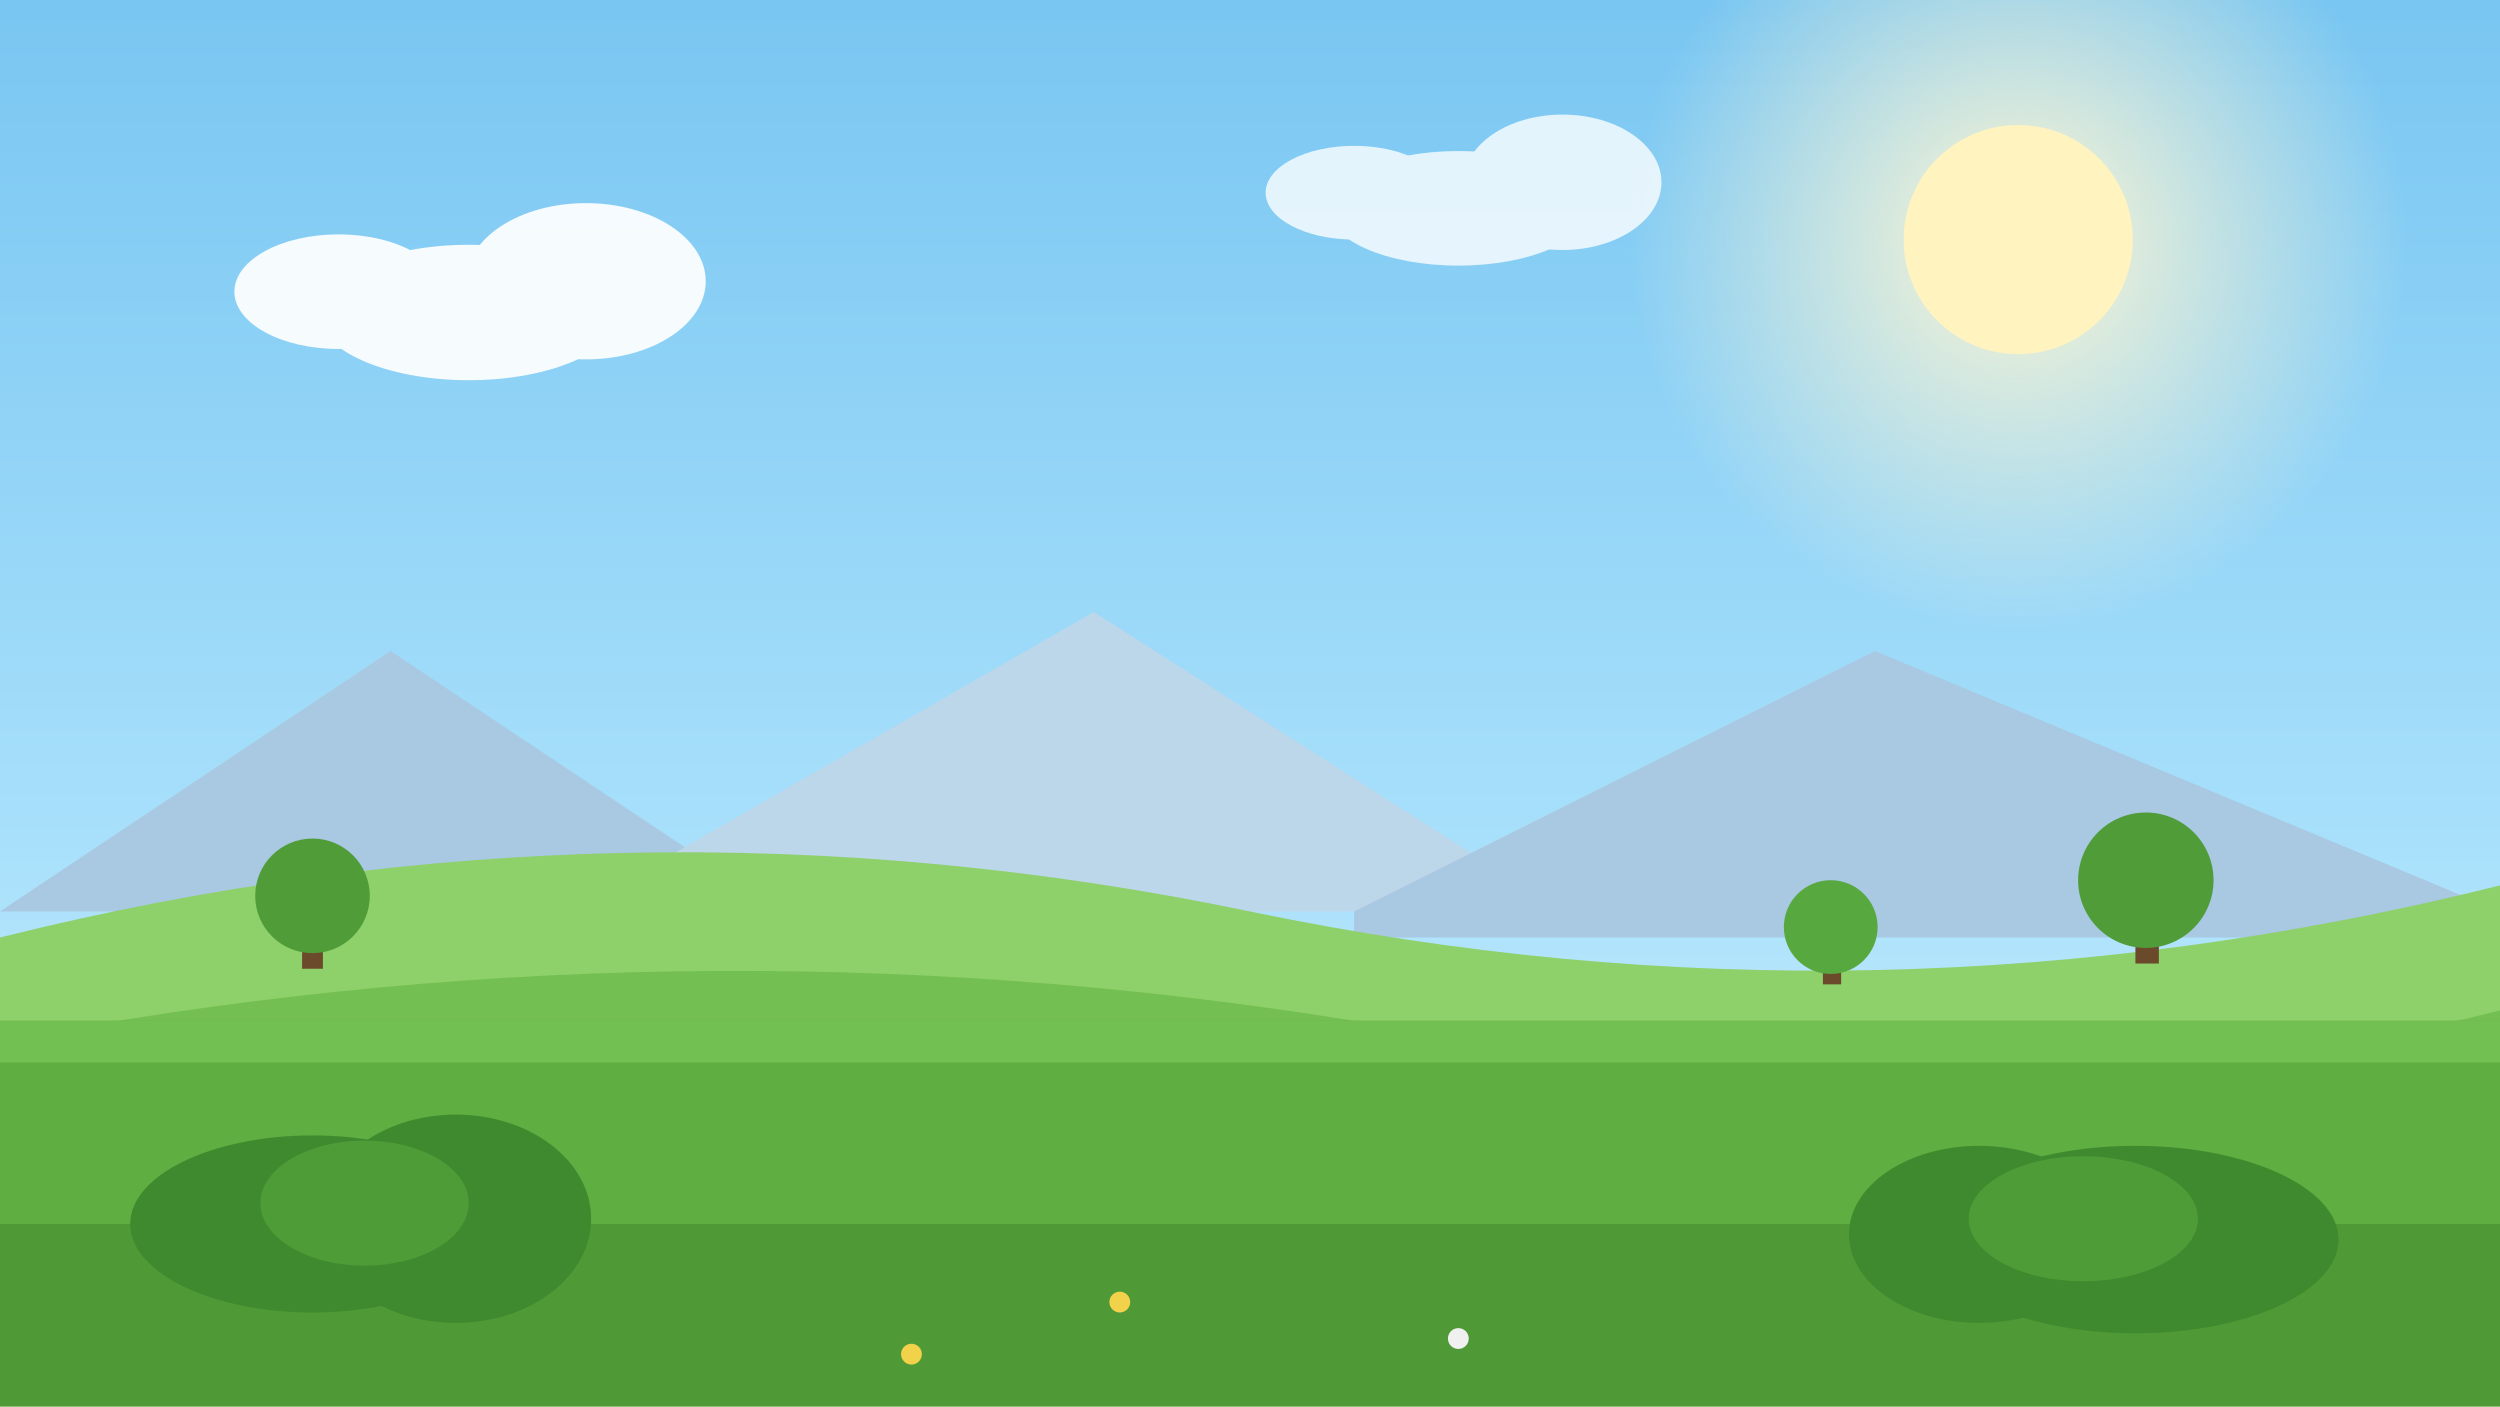
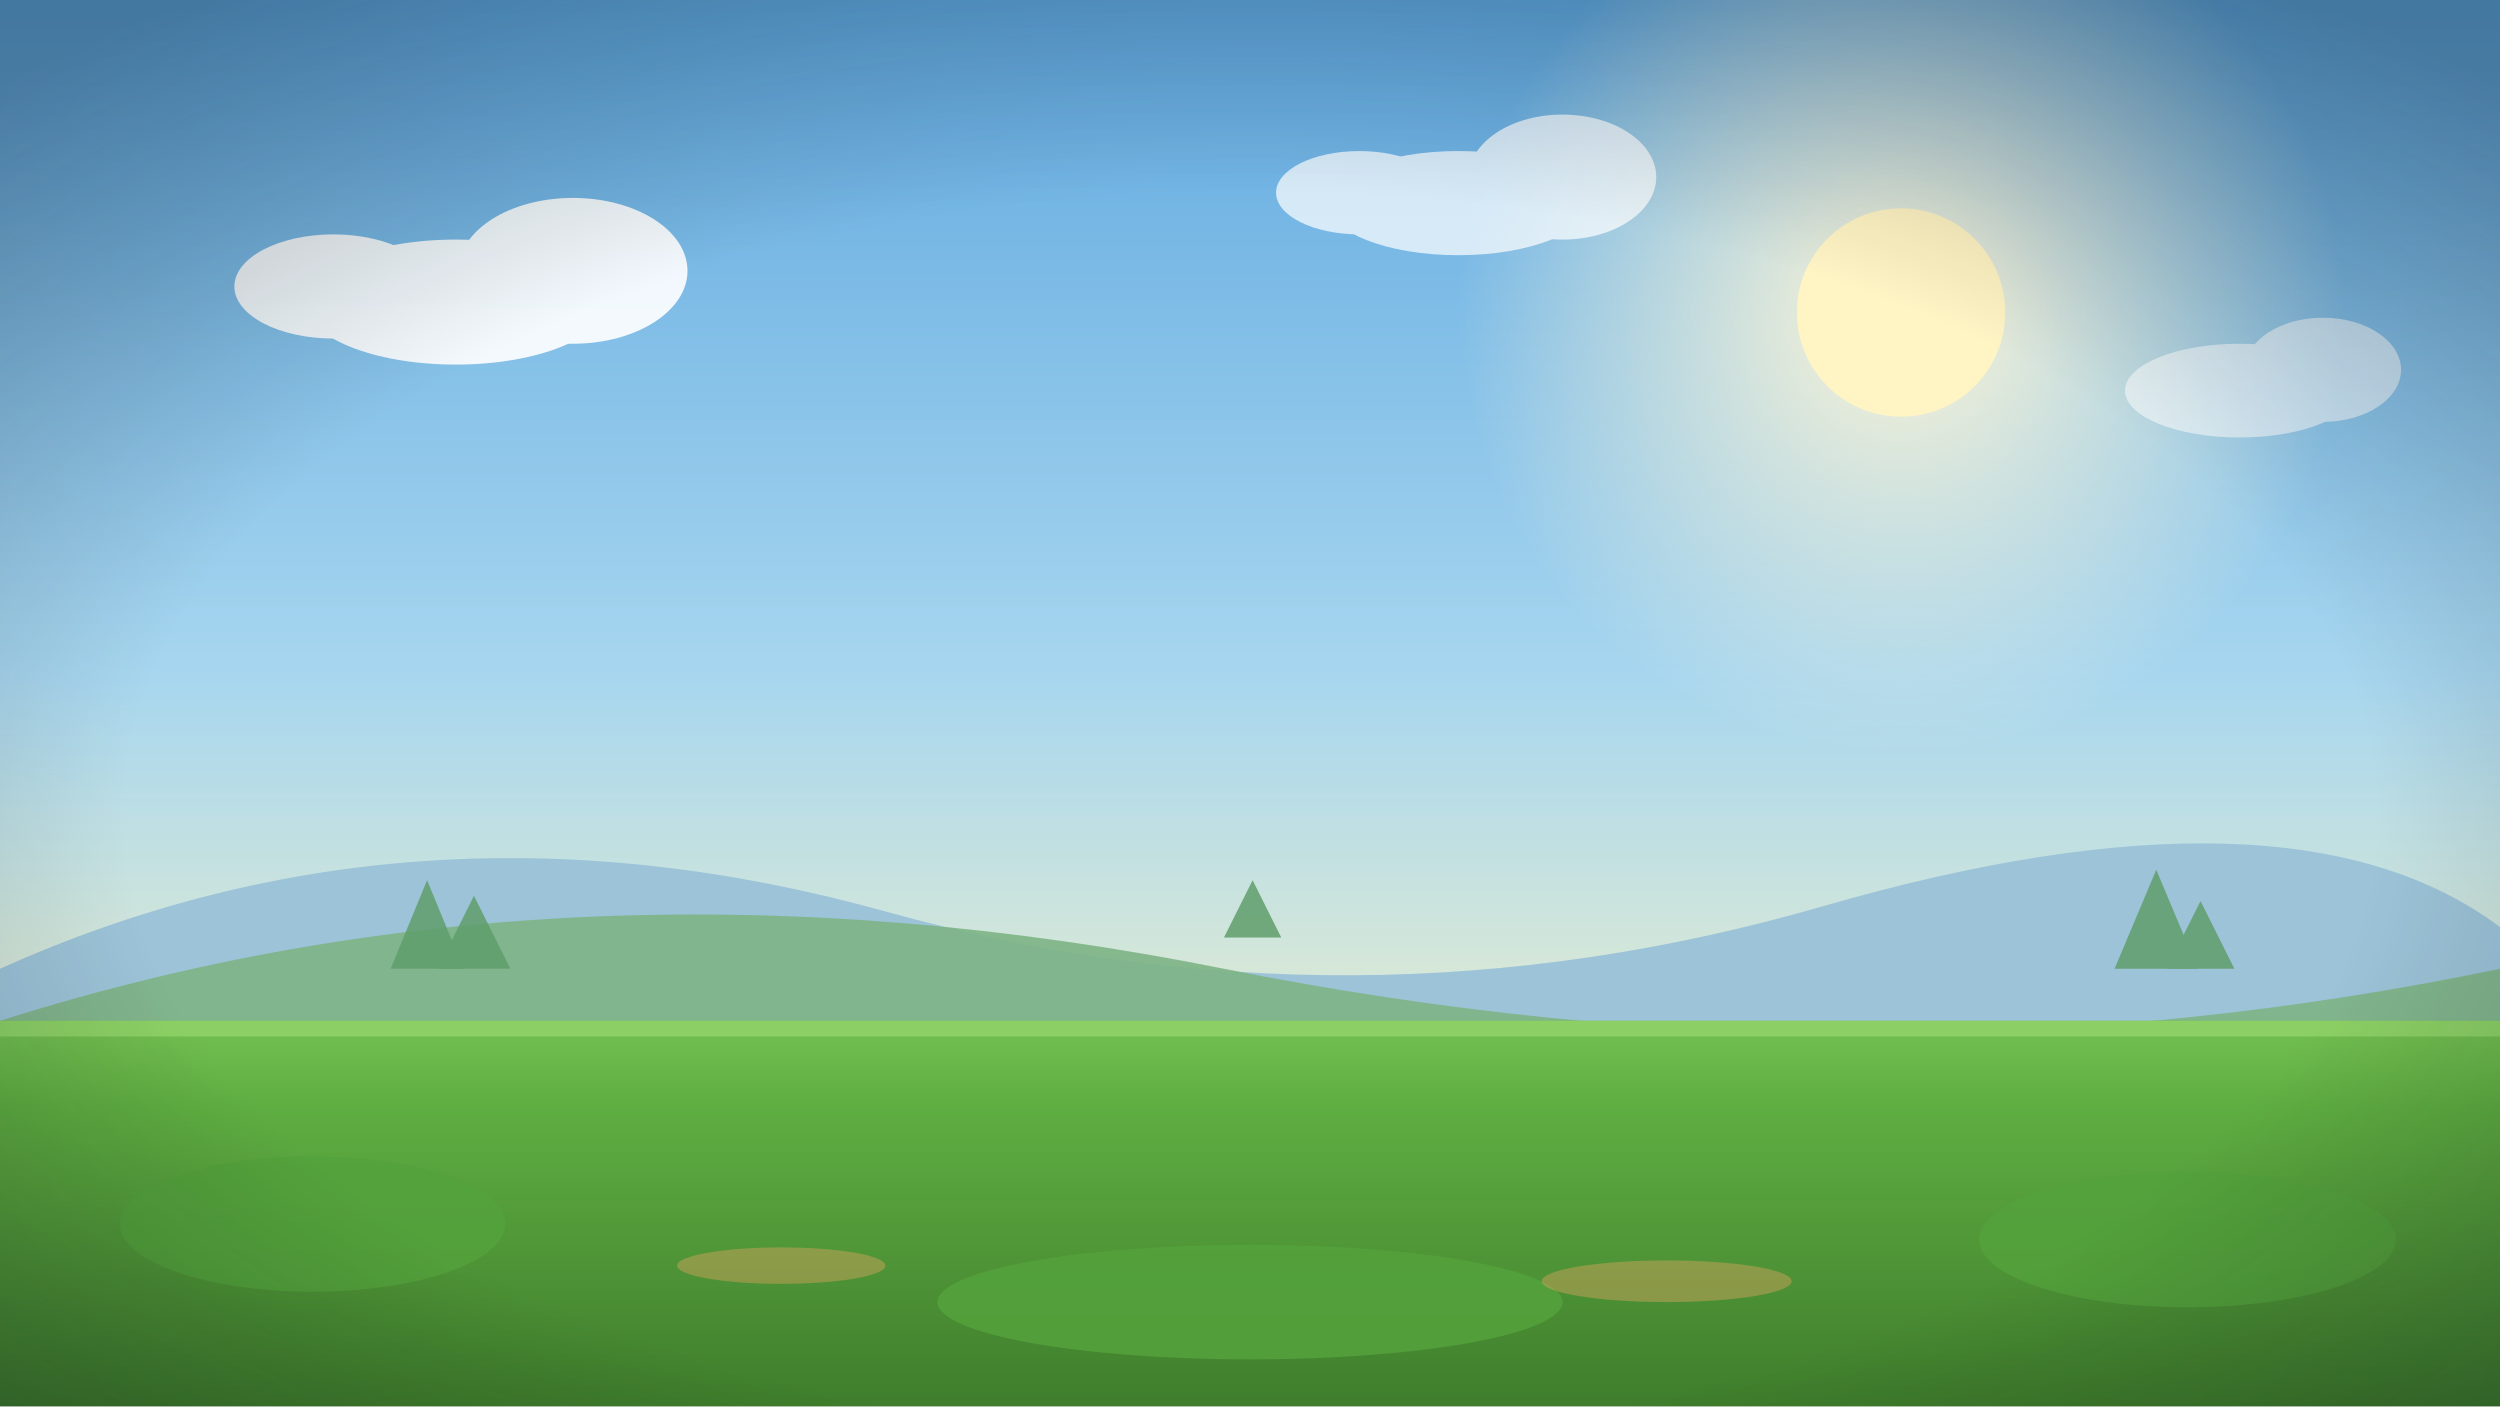
<svg xmlns="http://www.w3.org/2000/svg" viewBox="0 0 960 540" width="960" height="540" preserveAspectRatio="xMidYMid slice">
  <defs>
    <linearGradient id="sky" x1="0" y1="0" x2="0" y2="1">
-       <stop offset="0%" stop-color="#79c6f2" />
-       <stop offset="60%" stop-color="#a8e0fb" />
-       <stop offset="100%" stop-color="#d7f2ff" />
+       <stop offset="0%" stop-color="#5fa8e0" />
+       <stop offset="48%" stop-color="#a7d6ef" />
+       <stop offset="78%" stop-color="#e8eecf" />
+       <stop offset="100%" stop-color="#ffe3ad" />
    </linearGradient>
    <radialGradient id="sun" cx="50%" cy="50%" r="50%">
-       <stop offset="0%" stop-color="#fff6d2" />
-       <stop offset="100%" stop-color="#fff6d2" stop-opacity="0" />
+       <stop offset="0%" stop-color="#fff6d6" />
+       <stop offset="100%" stop-color="#fff6d6" stop-opacity="0" />
+     </radialGradient>
+     <linearGradient id="ground" x1="0" y1="0" x2="0" y2="1">
+       <stop offset="0%" stop-color="#74c052" />
+       <stop offset="22%" stop-color="#5fae42" />
+       <stop offset="100%" stop-color="#3f7d2c" />
+     </linearGradient>
+     <radialGradient id="vignette" cx="50%" cy="58%" r="72%">
+       <stop offset="62%" stop-color="#000" stop-opacity="0" />
+       <stop offset="100%" stop-color="#0c1a26" stop-opacity="0.34" />
    </radialGradient>
  </defs>
  <rect width="960" height="540" fill="url(#sky)" />
-   <circle cx="775" cy="92" r="150" fill="url(#sun)" />
-   <circle cx="775" cy="92" r="44" fill="#fff3bf" />
-   <g fill="#ffffff" opacity="0.92">
-     <g>
-       <ellipse cx="180" cy="120" rx="58" ry="26" />
-       <ellipse cx="225" cy="108" rx="46" ry="30" />
-       <ellipse cx="130" cy="112" rx="40" ry="22" />
+   <circle cx="730" cy="120" r="170" fill="url(#sun)" />
+   <circle cx="730" cy="120" r="40" fill="#fff4c4" />
+   <g fill="#ffffff">
+     <g opacity="0.9">
+       <ellipse cx="175" cy="116" rx="58" ry="24" />
+       <ellipse cx="220" cy="104" rx="44" ry="28" />
+       <ellipse cx="128" cy="110" rx="38" ry="20" />
    </g>
-     <g opacity="0.85">
-       <ellipse cx="560" cy="80" rx="50" ry="22" />
-       <ellipse cx="600" cy="70" rx="38" ry="26" />
-       <ellipse cx="520" cy="74" rx="34" ry="18" />
+     <g opacity="0.7">
+       <ellipse cx="560" cy="78" rx="50" ry="20" />
+       <ellipse cx="600" cy="68" rx="36" ry="24" />
+       <ellipse cx="522" cy="74" rx="32" ry="16" />
+     </g>
+     <g opacity="0.55">
+       <ellipse cx="860" cy="150" rx="44" ry="18" />
+       <ellipse cx="892" cy="142" rx="30" ry="20" />
    </g>
  </g>
-   <path d="M0 350 L150 250 L300 350 Z" fill="#a9c8e2" />
-   <path d="M220 350 L420 235 L600 350 Z" fill="#bcd6ea" />
-   <path d="M520 350 L720 250 L960 350 L960 360 L520 360 Z" fill="#a9c8e2" />
-   <path d="M0 360 Q240 300 480 350 T960 340 L960 540 L0 540 Z" fill="#8ed06a" />
-   <path d="M0 400 Q260 350 520 392 T960 388 L960 540 L0 540 Z" fill="#73bf52" />
-   <g>
-     <rect x="116" y="350" width="8" height="22" fill="#6b4a2c" />
-     <circle cx="120" cy="344" r="22" fill="#4f9c39" />
-     <rect x="820" y="346" width="9" height="24" fill="#6b4a2c" />
-     <circle cx="824" cy="338" r="26" fill="#4f9c39" />
-     <rect x="700" y="360" width="7" height="18" fill="#6b4a2c" />
-     <circle cx="703" cy="356" r="18" fill="#57a83f" />
+   <path d="M0 372 Q160 300 340 350 T700 348 T960 356 L960 540 L0 540 Z" fill="#9cc3d8" />
+   <path d="M0 392 Q220 322 470 372 T960 372 L960 540 L0 540 Z" fill="#7fb487" opacity="0.92" />
+   <g fill="#5f9e6b" opacity="0.85">
+     <path d="M150 372 l14 -34 l14 34 z" />
+     <path d="M168 372 l14 -28 l14 28 z" />
+     <path d="M812 372 l16 -38 l16 38 z" />
+     <path d="M832 372 l13 -26 l13 26 z" />
+     <path d="M470 360 l11 -22 l11 22 z" />
  </g>
-   <rect x="0" y="392" width="960" height="148" fill="#5fae42" />
-   <rect x="0" y="392" width="960" height="16" fill="#73c052" />
-   <rect x="0" y="470" width="960" height="70" fill="#4f9a36" />
-   <g fill="#3f8a2e">
-     <ellipse cx="120" cy="470" rx="70" ry="34" />
-     <ellipse cx="175" cy="468" rx="52" ry="40" />
-     <ellipse cx="820" cy="476" rx="78" ry="36" />
-     <ellipse cx="760" cy="474" rx="50" ry="34" />
+   <rect x="0" y="392" width="960" height="148" fill="url(#ground)" />
+   <rect x="0" y="392" width="960" height="6" fill="#8fd267" opacity="0.9" />
+   <g fill="#54a23c" opacity="0.85">
+     <ellipse cx="120" cy="470" rx="74" ry="26" />
+     <ellipse cx="840" cy="476" rx="80" ry="26" />
+     <ellipse cx="480" cy="500" rx="120" ry="22" />
  </g>
-   <g fill="#4d9c38">
-     <ellipse cx="140" cy="462" rx="40" ry="24" />
-     <ellipse cx="800" cy="468" rx="44" ry="24" />
+   <g fill="#caa15a" opacity="0.5">
+     <ellipse cx="300" cy="486" rx="40" ry="7" />
+     <ellipse cx="640" cy="492" rx="48" ry="8" />
  </g>
-   <g>
-     <circle cx="430" cy="500" r="4" fill="#f2d24a" />
-     <circle cx="560" cy="514" r="4" fill="#f0f0f0" />
-     <circle cx="350" cy="520" r="4" fill="#f2d24a" />
-   </g>
+   <rect width="960" height="540" fill="url(#vignette)" />
</svg>
